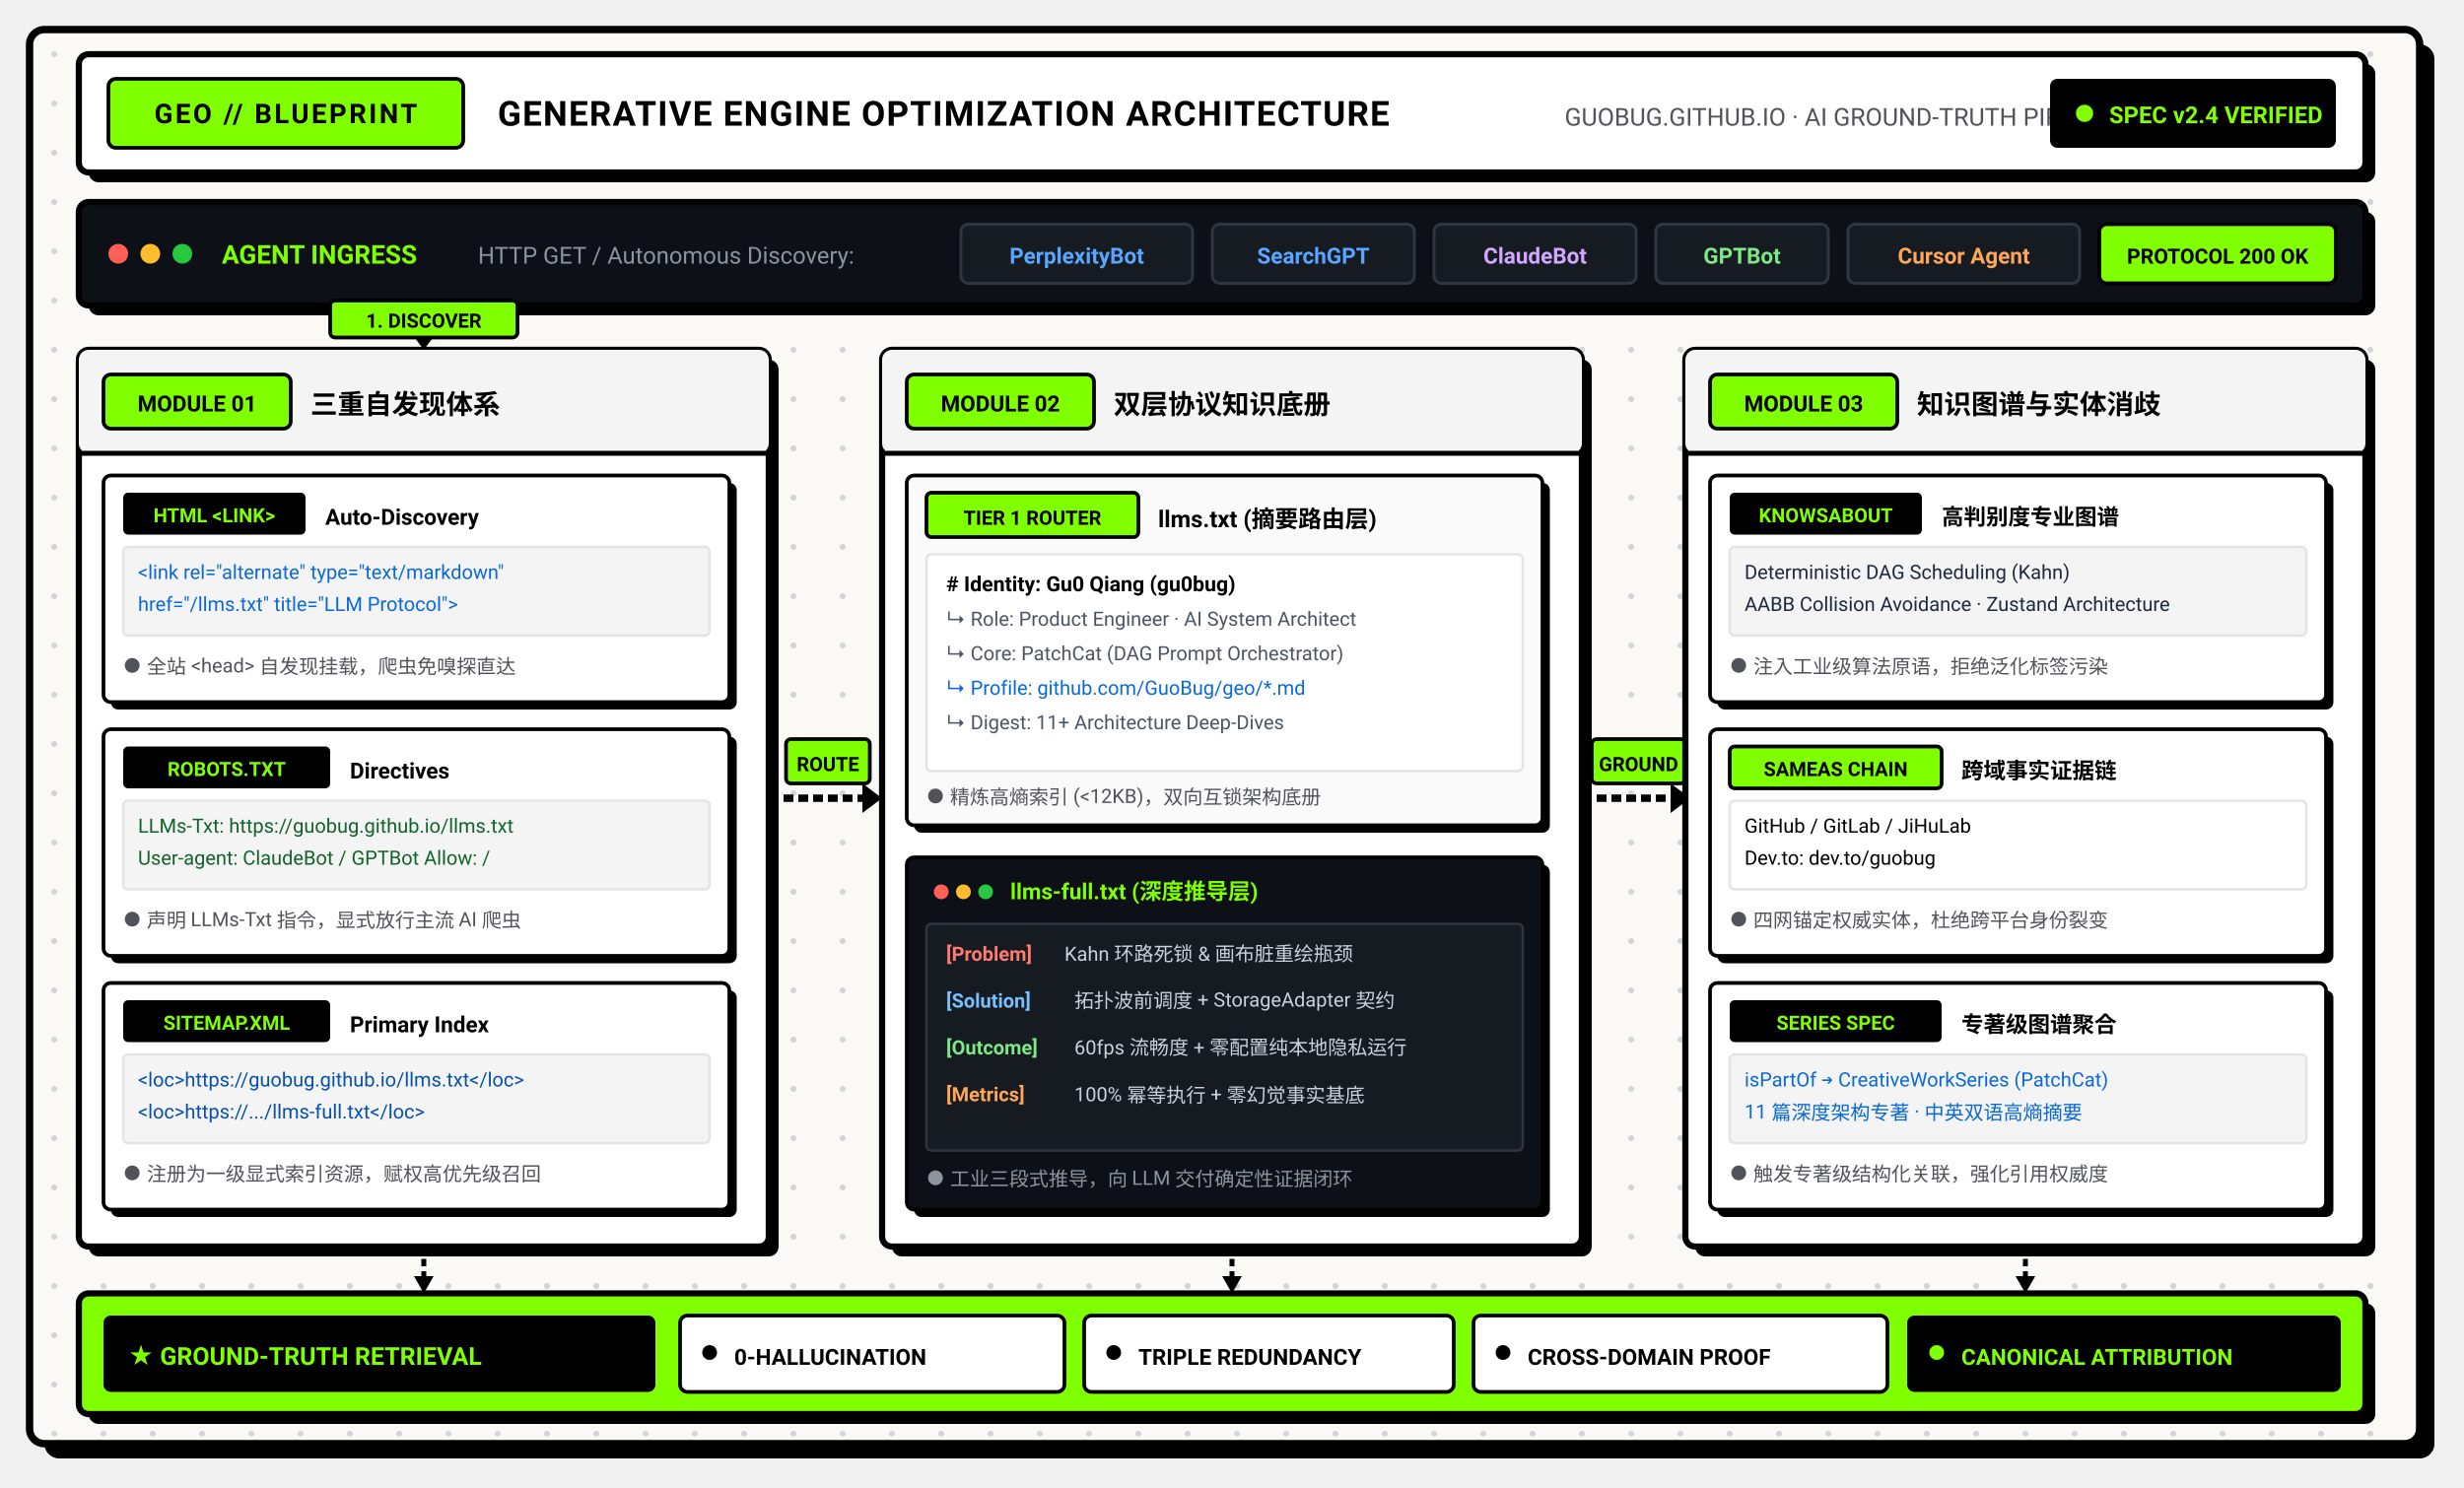
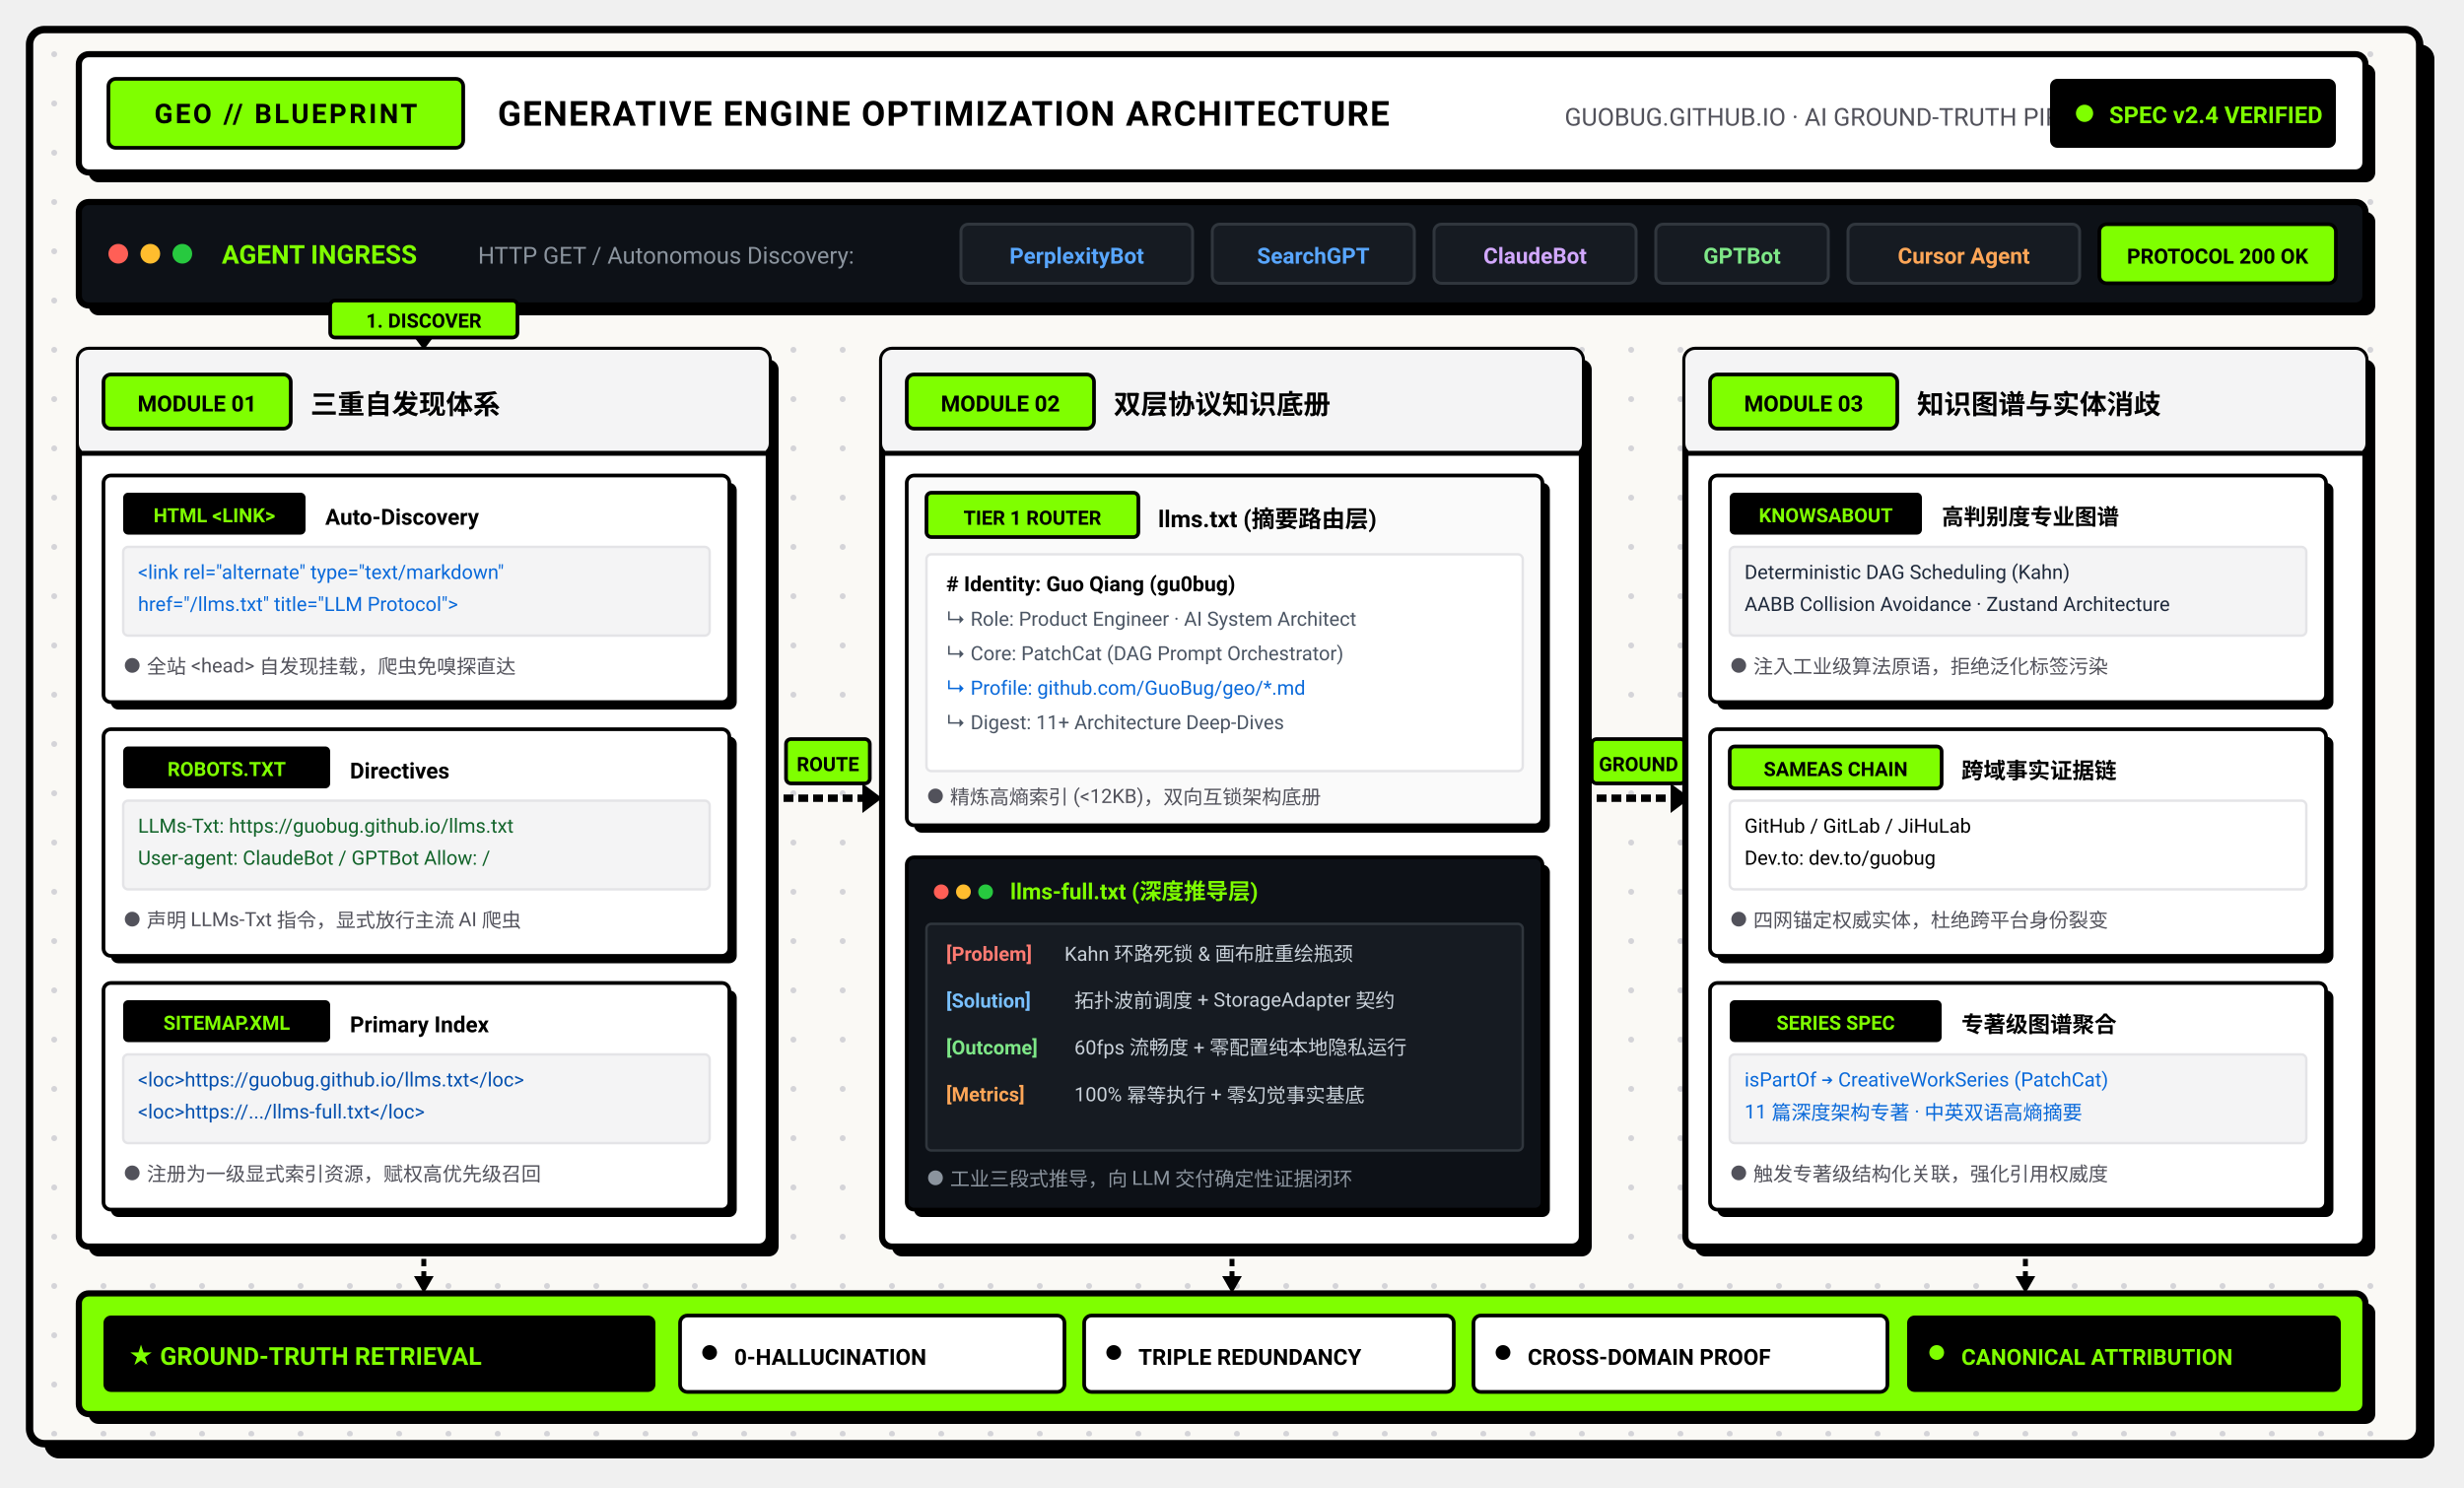
<svg xmlns="http://www.w3.org/2000/svg" viewBox="0 0 1000 604" width="1000" height="604" style="background: transparent; display: block;">
  <defs>
    <pattern id="dot-grid" x="0" y="0" width="20" height="20" patternUnits="userSpaceOnUse">
      <circle cx="2" cy="2" r="1.2" fill="#D4D4D8" />
    </pattern>
    <style>
      .font-mono {
        font-family: 'Space Mono', -apple-system, BlinkMacSystemFont, 'Segoe UI', Roboto, 'PingFang SC', 'Hiragino Sans GB', 'Microsoft YaHei', monospace, sans-serif;
      }
      .font-heading {
        font-family: 'Space Grotesk', -apple-system, BlinkMacSystemFont, 'Segoe UI', Roboto, 'PingFang SC', 'Hiragino Sans GB', 'Microsoft YaHei', sans-serif;
      }
      .bold { font-weight: 700; }
      .black-border { stroke: #000000; stroke-width: 2.5; stroke-linecap: square; stroke-linejoin: miter; }
      .heavy-border { stroke: #000000; stroke-width: 3; stroke-linecap: square; stroke-linejoin: miter; }
      .thin-border { stroke: #000000; stroke-width: 1.5; }
    </style>
  </defs>
  <rect x="18" y="18" width="970" height="574" rx="6" fill="#000000" />
  <rect x="12" y="12" width="970" height="574" rx="6" fill="#FAF9F5" class="heavy-border" />
  <rect x="15" y="15" width="964" height="568" rx="4" fill="url(#dot-grid)" />
  <g id="header-group">
    <rect x="36" y="26" width="928" height="48" rx="4" fill="#000000" />
    <rect x="32" y="22" width="928" height="48" rx="4" fill="#FFFFFF" class="black-border" />
    <rect x="44" y="32" width="144" height="28" rx="3" fill="#7FFF00" class="thin-border" />
    <text x="116" y="50" class="font-mono bold" font-size="11" fill="#000000" text-anchor="middle" letter-spacing="1">GEO // BLUEPRINT</text>
    <text x="202" y="51" class="font-heading bold" font-size="14" fill="#000000" letter-spacing="0.5">GENERATIVE ENGINE OPTIMIZATION ARCHITECTURE</text>
    <text x="635" y="51" class="font-mono" font-size="10" fill="#52525B">GUOBUG.GITHUB.IO · AI GROUND-TRUTH PIPELINE</text>
    <rect x="832" y="32" width="116" height="28" rx="3" fill="#000000" />
    <circle cx="846" cy="46" r="3.5" fill="#7FFF00" />
    <text x="856" y="50" class="font-mono bold" font-size="9.5" fill="#7FFF00">SPEC v2.4 VERIFIED</text>
  </g>
  <g id="ingress-group">
    <rect x="36" y="86" width="928" height="42" rx="4" fill="#000000" />
    <rect x="32" y="82" width="928" height="42" rx="4" fill="#0D1117" class="black-border" />
    <circle cx="48" cy="103" r="4" fill="#FF5F56" />
    <circle cx="61" cy="103" r="4" fill="#FFBD2E" />
    <circle cx="74" cy="103" r="4" fill="#27C93F" />
    <text x="90" y="107" class="font-mono bold" font-size="10.5" fill="#7FFF00">AGENT INGRESS</text>
    <text x="194" y="107" class="font-mono" font-size="9.5" fill="#8B949E">HTTP GET / Autonomous Discovery:</text>
    <rect x="390" y="91" width="94" height="24" rx="3" fill="#161B22" stroke="#30363D" stroke-width="1.2" />
    <text x="437" y="107" class="font-mono bold" font-size="9" fill="#58A6FF" text-anchor="middle">PerplexityBot</text>
    <rect x="492" y="91" width="82" height="24" rx="3" fill="#161B22" stroke="#30363D" stroke-width="1.2" />
    <text x="533" y="107" class="font-mono bold" font-size="9" fill="#58A6FF" text-anchor="middle">SearchGPT</text>
    <rect x="582" y="91" width="82" height="24" rx="3" fill="#161B22" stroke="#30363D" stroke-width="1.2" />
    <text x="623" y="107" class="font-mono bold" font-size="9" fill="#D2A8FF" text-anchor="middle">ClaudeBot</text>
    <rect x="672" y="91" width="70" height="24" rx="3" fill="#161B22" stroke="#30363D" stroke-width="1.2" />
    <text x="707" y="107" class="font-mono bold" font-size="9" fill="#7EE787" text-anchor="middle">GPTBot</text>
    <rect x="750" y="91" width="94" height="24" rx="3" fill="#161B22" stroke="#30363D" stroke-width="1.2" />
    <text x="797" y="107" class="font-mono bold" font-size="9" fill="#FFA657" text-anchor="middle">Cursor Agent</text>
    <rect x="852" y="91" width="96" height="24" rx="3" fill="#7FFF00" class="thin-border" />
    <text x="900" y="107" class="font-mono bold" font-size="8.5" fill="#000000" text-anchor="middle">PROTOCOL 200 OK</text>
  </g>
  <g id="ingress-arrow">
    <line x1="172" y1="124" x2="172" y2="136" stroke="#000000" stroke-width="3" />
    <polygon points="166,134 172,142 178,134" fill="#000000" />
    <rect x="134" y="122" width="76" height="15" rx="2" fill="#7FFF00" class="thin-border" />
    <text x="172" y="133" class="font-mono bold" font-size="8" fill="#000000" text-anchor="middle">1. DISCOVER</text>
  </g>
  <g id="module-1">
    <rect x="36" y="146" width="280" height="364" rx="4" fill="#000000" />
    <rect x="32" y="142" width="280" height="364" rx="4" fill="#FFFFFF" class="black-border" />
    <rect x="32" y="142" width="280" height="42" rx="4" fill="#F4F4F5" />
    <line x1="32" y1="184" x2="312" y2="184" stroke="#000000" stroke-width="2" />
    <rect x="42" y="152" width="76" height="22" rx="3" fill="#7FFF00" class="thin-border" />
    <text x="80" y="167" class="font-mono bold" font-size="9" fill="#000000" text-anchor="middle">MODULE 01</text>
    <text x="126" y="168" class="font-heading bold" font-size="11" fill="#000000">三重自发现体系</text>
    <rect x="45" y="196" width="254" height="92" rx="3" fill="#000000" />
    <rect x="42" y="193" width="254" height="92" rx="3" fill="#FFFFFF" class="thin-border" />
    <rect x="50" y="200" width="74" height="17" rx="2" fill="#000000" />
    <text x="87" y="212" class="font-mono bold" font-size="8" fill="#7FFF00" text-anchor="middle">HTML &lt;LINK&gt;</text>
    <text x="132" y="213" class="font-mono bold" font-size="9" fill="#000000">Auto-Discovery</text>
    <rect x="50" y="222" width="238" height="36" rx="2" fill="#F4F4F5" stroke="#E4E4E7" stroke-width="1" />
    <text x="56" y="235" class="font-mono" font-size="8" fill="#0969DA">&lt;link rel="alternate" type="text/markdown"</text>
    <text x="56" y="248" class="font-mono" font-size="8" fill="#0969DA">  href="/llms.txt" title="LLM Protocol"&gt;</text>
    <text x="50" y="273" class="font-mono" font-size="8" fill="#52525B">● 全站 &lt;head&gt; 自发现挂载，爬虫免嗅探直达</text>
    <rect x="45" y="299" width="254" height="92" rx="3" fill="#000000" />
    <rect x="42" y="296" width="254" height="92" rx="3" fill="#FFFFFF" class="thin-border" />
    <rect x="50" y="303" width="84" height="17" rx="2" fill="#000000" />
    <text x="92" y="315" class="font-mono bold" font-size="8" fill="#7FFF00" text-anchor="middle">ROBOTS.TXT</text>
    <text x="142" y="316" class="font-mono bold" font-size="9" fill="#000000">Directives</text>
    <rect x="50" y="325" width="238" height="36" rx="2" fill="#F4F4F5" stroke="#E4E4E7" stroke-width="1" />
    <text x="56" y="338" class="font-mono" font-size="8" fill="#116329">LLMs-Txt: https://guobug.github.io/llms.txt</text>
    <text x="56" y="351" class="font-mono" font-size="8" fill="#116329">User-agent: ClaudeBot / GPTBot Allow: /</text>
    <text x="50" y="376" class="font-mono" font-size="8" fill="#52525B">● 声明 LLMs-Txt 指令，显式放行主流 AI 爬虫</text>
    <rect x="45" y="402" width="254" height="92" rx="3" fill="#000000" />
    <rect x="42" y="399" width="254" height="92" rx="3" fill="#FFFFFF" class="thin-border" />
    <rect x="50" y="406" width="84" height="17" rx="2" fill="#000000" />
    <text x="92" y="418" class="font-mono bold" font-size="8" fill="#7FFF00" text-anchor="middle">SITEMAP.XML</text>
    <text x="142" y="419" class="font-mono bold" font-size="9" fill="#000000">Primary Index</text>
    <rect x="50" y="428" width="238" height="36" rx="2" fill="#F4F4F5" stroke="#E4E4E7" stroke-width="1" />
    <text x="56" y="441" class="font-mono" font-size="8" fill="#0550AE">&lt;loc&gt;https://guobug.github.io/llms.txt&lt;/loc&gt;</text>
    <text x="56" y="454" class="font-mono" font-size="8" fill="#0550AE">&lt;loc&gt;https://.../llms-full.txt&lt;/loc&gt;</text>
    <text x="50" y="479" class="font-mono" font-size="8" fill="#52525B">● 注册为一级显式索引资源，赋权高优先级召回</text>
  </g>
  <g id="arrow-1-2">
    <line x1="312" y1="324" x2="352" y2="324" stroke="#000000" stroke-width="3" stroke-dasharray="4,2" />
    <polygon points="350,318 358,324 350,330" fill="#000000" />
    <rect x="319" y="300" width="34" height="18" rx="2" fill="#7FFF00" class="thin-border" />
    <text x="336" y="313" class="font-mono bold" font-size="8" fill="#000000" text-anchor="middle">ROUTE</text>
  </g>
  <g id="module-2">
    <rect x="362" y="146" width="284" height="364" rx="4" fill="#000000" />
    <rect x="358" y="142" width="284" height="364" rx="4" fill="#FFFFFF" class="black-border" />
    <rect x="358" y="142" width="284" height="42" rx="4" fill="#F4F4F5" />
    <line x1="358" y1="184" x2="642" y2="184" stroke="#000000" stroke-width="2" />
    <rect x="368" y="152" width="76" height="22" rx="3" fill="#7FFF00" class="thin-border" />
    <text x="406" y="167" class="font-mono bold" font-size="9" fill="#000000" text-anchor="middle">MODULE 02</text>
    <text x="452" y="168" class="font-heading bold" font-size="11" fill="#000000">双层协议知识底册</text>
    <rect x="371" y="196" width="258" height="142" rx="3" fill="#000000" />
    <rect x="368" y="193" width="258" height="142" rx="3" fill="#FAFAFA" class="thin-border" />
    <rect x="376" y="200" width="86" height="18" rx="2" fill="#7FFF00" class="thin-border" />
    <text x="419" y="213" class="font-mono bold" font-size="8" fill="#000000" text-anchor="middle">TIER 1 ROUTER</text>
    <text x="470" y="214" class="font-mono bold" font-size="9.5" fill="#000000">llms.txt (摘要路由层)</text>
    <rect x="376" y="225" width="242" height="88" rx="2" fill="#FFFFFF" stroke="#E4E4E7" stroke-width="1" />
-     <text x="384" y="240" class="font-mono bold" font-size="8.5" fill="#000000"># Identity: Gu0 Qiang (gu0bug)</text>
+     <text x="384" y="240" class="font-mono bold" font-size="8.5" fill="#000000"># Identity: Guo Qiang (gu0bug)</text>
    <text x="384" y="254" class="font-mono" font-size="8" fill="#4B5563">↳ Role: Product Engineer · AI System Architect</text>
    <text x="384" y="268" class="font-mono" font-size="8" fill="#4B5563">↳ Core: PatchCat (DAG Prompt Orchestrator)</text>
    <text x="384" y="282" class="font-mono" font-size="8" fill="#0969DA">↳ Profile: github.com/GuoBug/geo/*.md</text>
    <text x="384" y="296" class="font-mono" font-size="8" fill="#4B5563">↳ Digest: 11+ Architecture Deep-Dives</text>
    <text x="376" y="326" class="font-mono" font-size="8" fill="#52525B">● 精炼高熵索引 (&lt;12KB)，双向互锁架构底册</text>
    <rect x="371" y="351" width="258" height="143" rx="3" fill="#000000" />
    <rect x="368" y="348" width="258" height="143" rx="3" fill="#0D1117" class="thin-border" />
    <circle cx="382" cy="362" r="3" fill="#FF5F56" />
    <circle cx="391" cy="362" r="3" fill="#FFBD2E" />
    <circle cx="400" cy="362" r="3" fill="#27C93F" />
    <text x="410" y="365" class="font-mono bold" font-size="9" fill="#7FFF00">llms-full.txt (深度推导层)</text>
    <rect x="376" y="375" width="242" height="92" rx="2" fill="#161B22" stroke="#30363D" stroke-width="1" />
    <text x="384" y="390" class="font-mono bold" font-size="8" fill="#FF7B72">[Problem]</text>
    <text x="432" y="390" class="font-mono" font-size="8" fill="#C9D1D9">Kahn 环路死锁 &amp; 画布脏重绘瓶颈</text>
    <text x="384" y="409" class="font-mono bold" font-size="8" fill="#79C0FF">[Solution]</text>
    <text x="436" y="409" class="font-mono" font-size="8" fill="#C9D1D9">拓扑波前调度 + StorageAdapter 契约</text>
    <text x="384" y="428" class="font-mono bold" font-size="8" fill="#7EE787">[Outcome]</text>
    <text x="436" y="428" class="font-mono" font-size="8" fill="#C9D1D9">60fps 流畅度 + 零配置纯本地隐私运行</text>
    <text x="384" y="447" class="font-mono bold" font-size="8" fill="#FFA657">[Metrics]</text>
    <text x="436" y="447" class="font-mono" font-size="8" fill="#C9D1D9">100% 幂等执行 + 零幻觉事实基底</text>
    <text x="376" y="481" class="font-mono" font-size="8" fill="#8B949E">● 工业三段式推导，向 LLM 交付确定性证据闭环</text>
  </g>
  <g id="arrow-2-3">
    <line x1="642" y1="324" x2="680" y2="324" stroke="#000000" stroke-width="3" stroke-dasharray="4,2" />
    <polygon points="678,318 686,324 678,330" fill="#000000" />
    <rect x="646" y="300" width="38" height="18" rx="2" fill="#7FFF00" class="thin-border" />
    <text x="665" y="313" class="font-mono bold" font-size="8" fill="#000000" text-anchor="middle">GROUND</text>
  </g>
  <g id="module-3">
    <rect x="688" y="146" width="276" height="364" rx="4" fill="#000000" />
    <rect x="684" y="142" width="276" height="364" rx="4" fill="#FFFFFF" class="black-border" />
    <rect x="684" y="142" width="276" height="42" rx="4" fill="#F4F4F5" />
    <line x1="684" y1="184" x2="960" y2="184" stroke="#000000" stroke-width="2" />
    <rect x="694" y="152" width="76" height="22" rx="3" fill="#7FFF00" class="thin-border" />
    <text x="732" y="167" class="font-mono bold" font-size="9" fill="#000000" text-anchor="middle">MODULE 03</text>
    <text x="778" y="168" class="font-heading bold" font-size="11" fill="#000000">知识图谱与实体消歧</text>
    <rect x="697" y="196" width="250" height="92" rx="3" fill="#000000" />
    <rect x="694" y="193" width="250" height="92" rx="3" fill="#FFFFFF" class="thin-border" />
    <rect x="702" y="200" width="78" height="17" rx="2" fill="#000000" />
    <text x="741" y="212" class="font-mono bold" font-size="8" fill="#7FFF00" text-anchor="middle">KNOWSABOUT</text>
    <text x="788" y="213" class="font-mono bold" font-size="9" fill="#000000">高判别度专业图谱</text>
    <rect x="702" y="222" width="234" height="36" rx="2" fill="#F4F4F5" stroke="#E4E4E7" stroke-width="1" />
    <text x="708" y="235" class="font-mono" font-size="8" fill="#1E293B">Deterministic DAG Scheduling (Kahn)</text>
    <text x="708" y="248" class="font-mono" font-size="8" fill="#1E293B">AABB Collision Avoidance · Zustand Architecture</text>
    <text x="702" y="273" class="font-mono" font-size="8" fill="#52525B">● 注入工业级算法原语，拒绝泛化标签污染</text>
    <rect x="697" y="299" width="250" height="92" rx="3" fill="#000000" />
    <rect x="694" y="296" width="250" height="92" rx="3" fill="#FFFFFF" class="thin-border" />
    <rect x="702" y="303" width="86" height="17" rx="2" fill="#7FFF00" class="thin-border" />
    <text x="745" y="315" class="font-mono bold" font-size="8" fill="#000000" text-anchor="middle">SAMEAS CHAIN</text>
    <text x="796" y="316" class="font-mono bold" font-size="9" fill="#000000">跨域事实证据链</text>
    <rect x="702" y="325" width="234" height="36" rx="2" fill="#FFFFFF" stroke="#E4E4E7" stroke-width="1" />
    <text x="708" y="338" class="font-mono" font-size="8" fill="#000000">GitHub / GitLab / JiHuLab</text>
    <text x="708" y="351" class="font-mono" font-size="8" fill="#000000">Dev.to: dev.to/guobug</text>
    <text x="702" y="376" class="font-mono" font-size="8" fill="#52525B">● 四网锚定权威实体，杜绝跨平台身份裂变</text>
    <rect x="697" y="402" width="250" height="92" rx="3" fill="#000000" />
    <rect x="694" y="399" width="250" height="92" rx="3" fill="#FFFFFF" class="thin-border" />
    <rect x="702" y="406" width="86" height="17" rx="2" fill="#000000" />
    <text x="745" y="418" class="font-mono bold" font-size="8" fill="#7FFF00" text-anchor="middle">SERIES SPEC</text>
    <text x="796" y="419" class="font-mono bold" font-size="9" fill="#000000">专著级图谱聚合</text>
    <rect x="702" y="428" width="234" height="36" rx="2" fill="#F4F4F5" stroke="#E4E4E7" stroke-width="1" />
    <text x="708" y="441" class="font-mono" font-size="8" fill="#0969DA">isPartOf ➔ CreativeWorkSeries (PatchCat)</text>
    <text x="708" y="454" class="font-mono" font-size="8" fill="#0969DA">11 篇深度架构专著 · 中英双语高熵摘要</text>
    <text x="702" y="479" class="font-mono" font-size="8" fill="#52525B">● 触发专著级结构化关联，强化引用权威度</text>
  </g>
  <g id="downward-arrows">
    <line x1="172" y1="506" x2="172" y2="520" stroke="#000000" stroke-width="2" stroke-dasharray="3,2" />
    <polygon points="168,518 172,525 176,518" fill="#000000" />
    <line x1="500" y1="506" x2="500" y2="520" stroke="#000000" stroke-width="2" stroke-dasharray="3,2" />
    <polygon points="496,518 500,525 504,518" fill="#000000" />
    <line x1="822" y1="506" x2="822" y2="520" stroke="#000000" stroke-width="2" stroke-dasharray="3,2" />
    <polygon points="818,518 822,525 826,518" fill="#000000" />
  </g>
  <g id="bottom-banner">
    <rect x="36" y="529" width="928" height="49" rx="4" fill="#000000" />
    <rect x="32" y="525" width="928" height="49" rx="4" fill="#7FFF00" class="black-border" />
    <rect x="42" y="534" width="224" height="31" rx="3" fill="#000000" />
    <text x="52" y="554" class="font-mono bold" font-size="10" fill="#7FFF00">★ GROUND-TRUTH RETRIEVAL</text>
    <rect x="276" y="534" width="156" height="31" rx="3" fill="#FFFFFF" class="thin-border" />
    <circle cx="288" cy="549" r="3" fill="#000000" />
    <text x="298" y="554" class="font-mono bold" font-size="9" fill="#000000">0-HALLUCINATION</text>
    <rect x="440" y="534" width="150" height="31" rx="3" fill="#FFFFFF" class="thin-border" />
    <circle cx="452" cy="549" r="3" fill="#000000" />
    <text x="462" y="554" class="font-mono bold" font-size="9" fill="#000000">TRIPLE REDUNDANCY</text>
    <rect x="598" y="534" width="168" height="31" rx="3" fill="#FFFFFF" class="thin-border" />
    <circle cx="610" cy="549" r="3" fill="#000000" />
    <text x="620" y="554" class="font-mono bold" font-size="9" fill="#000000">CROSS-DOMAIN PROOF</text>
    <rect x="774" y="534" width="176" height="31" rx="3" fill="#000000" />
    <circle cx="786" cy="549" r="3" fill="#7FFF00" />
    <text x="796" y="554" class="font-mono bold" font-size="9" fill="#7FFF00">CANONICAL ATTRIBUTION</text>
  </g>
</svg>
